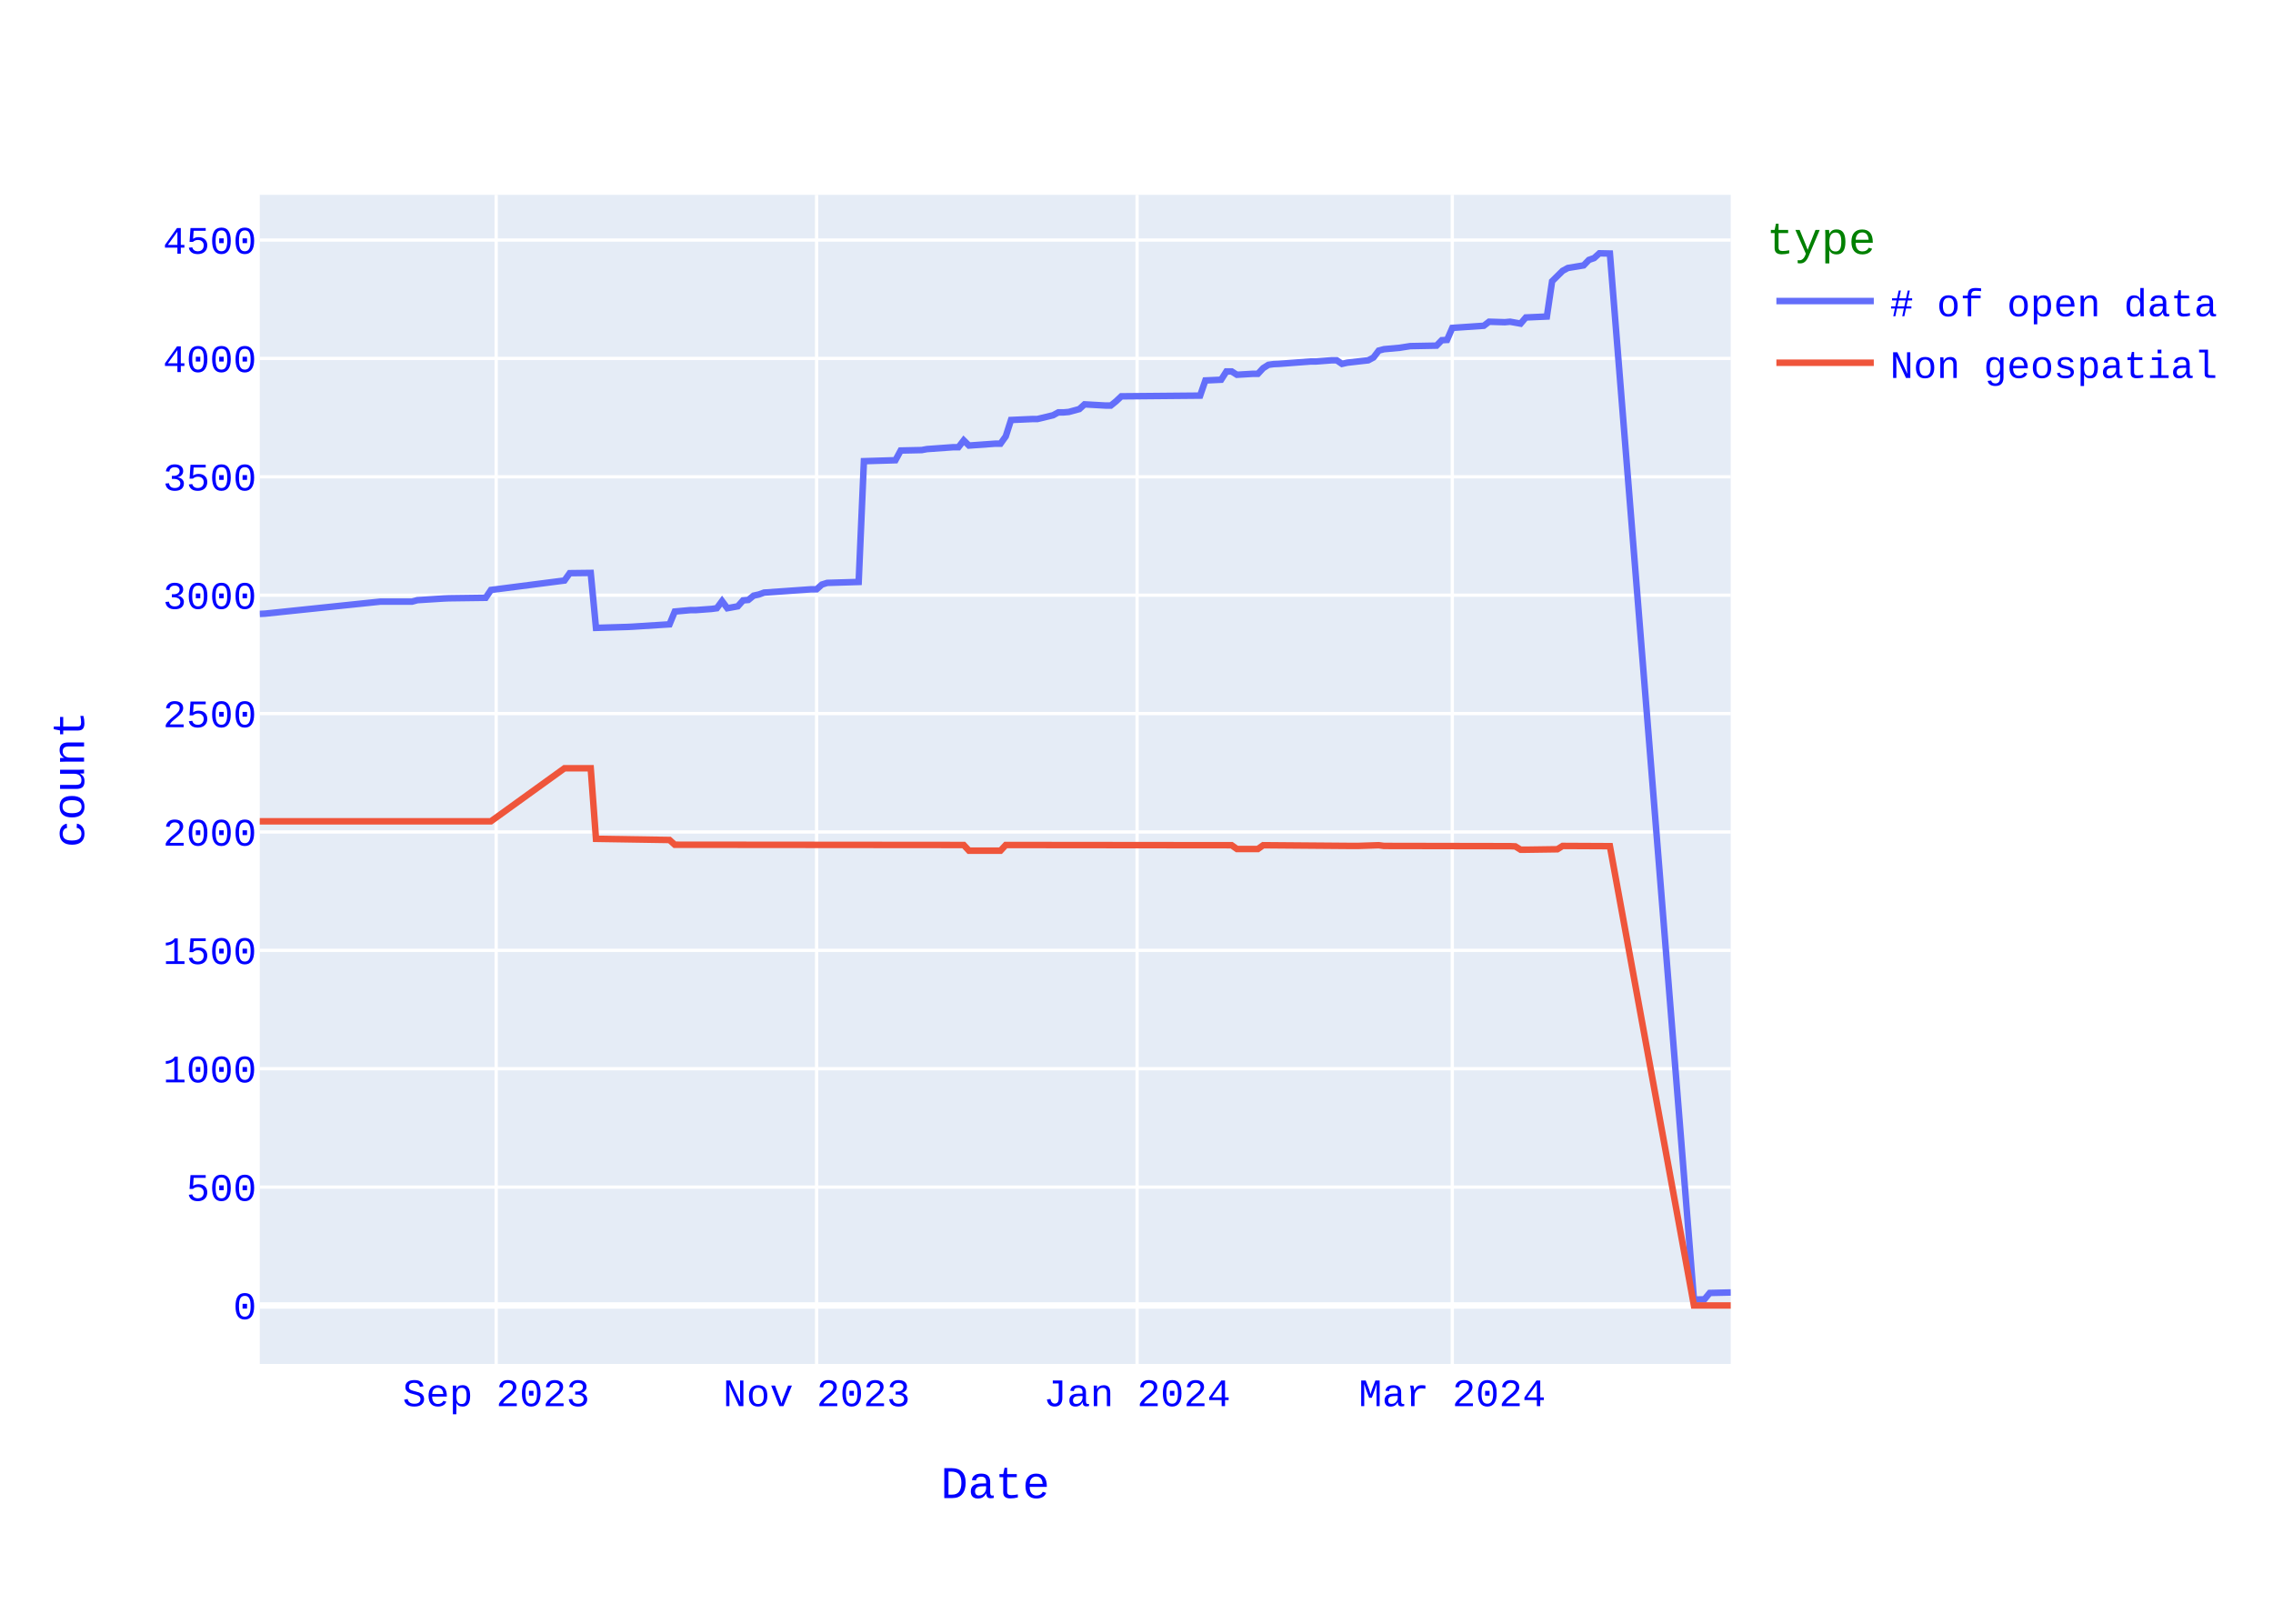
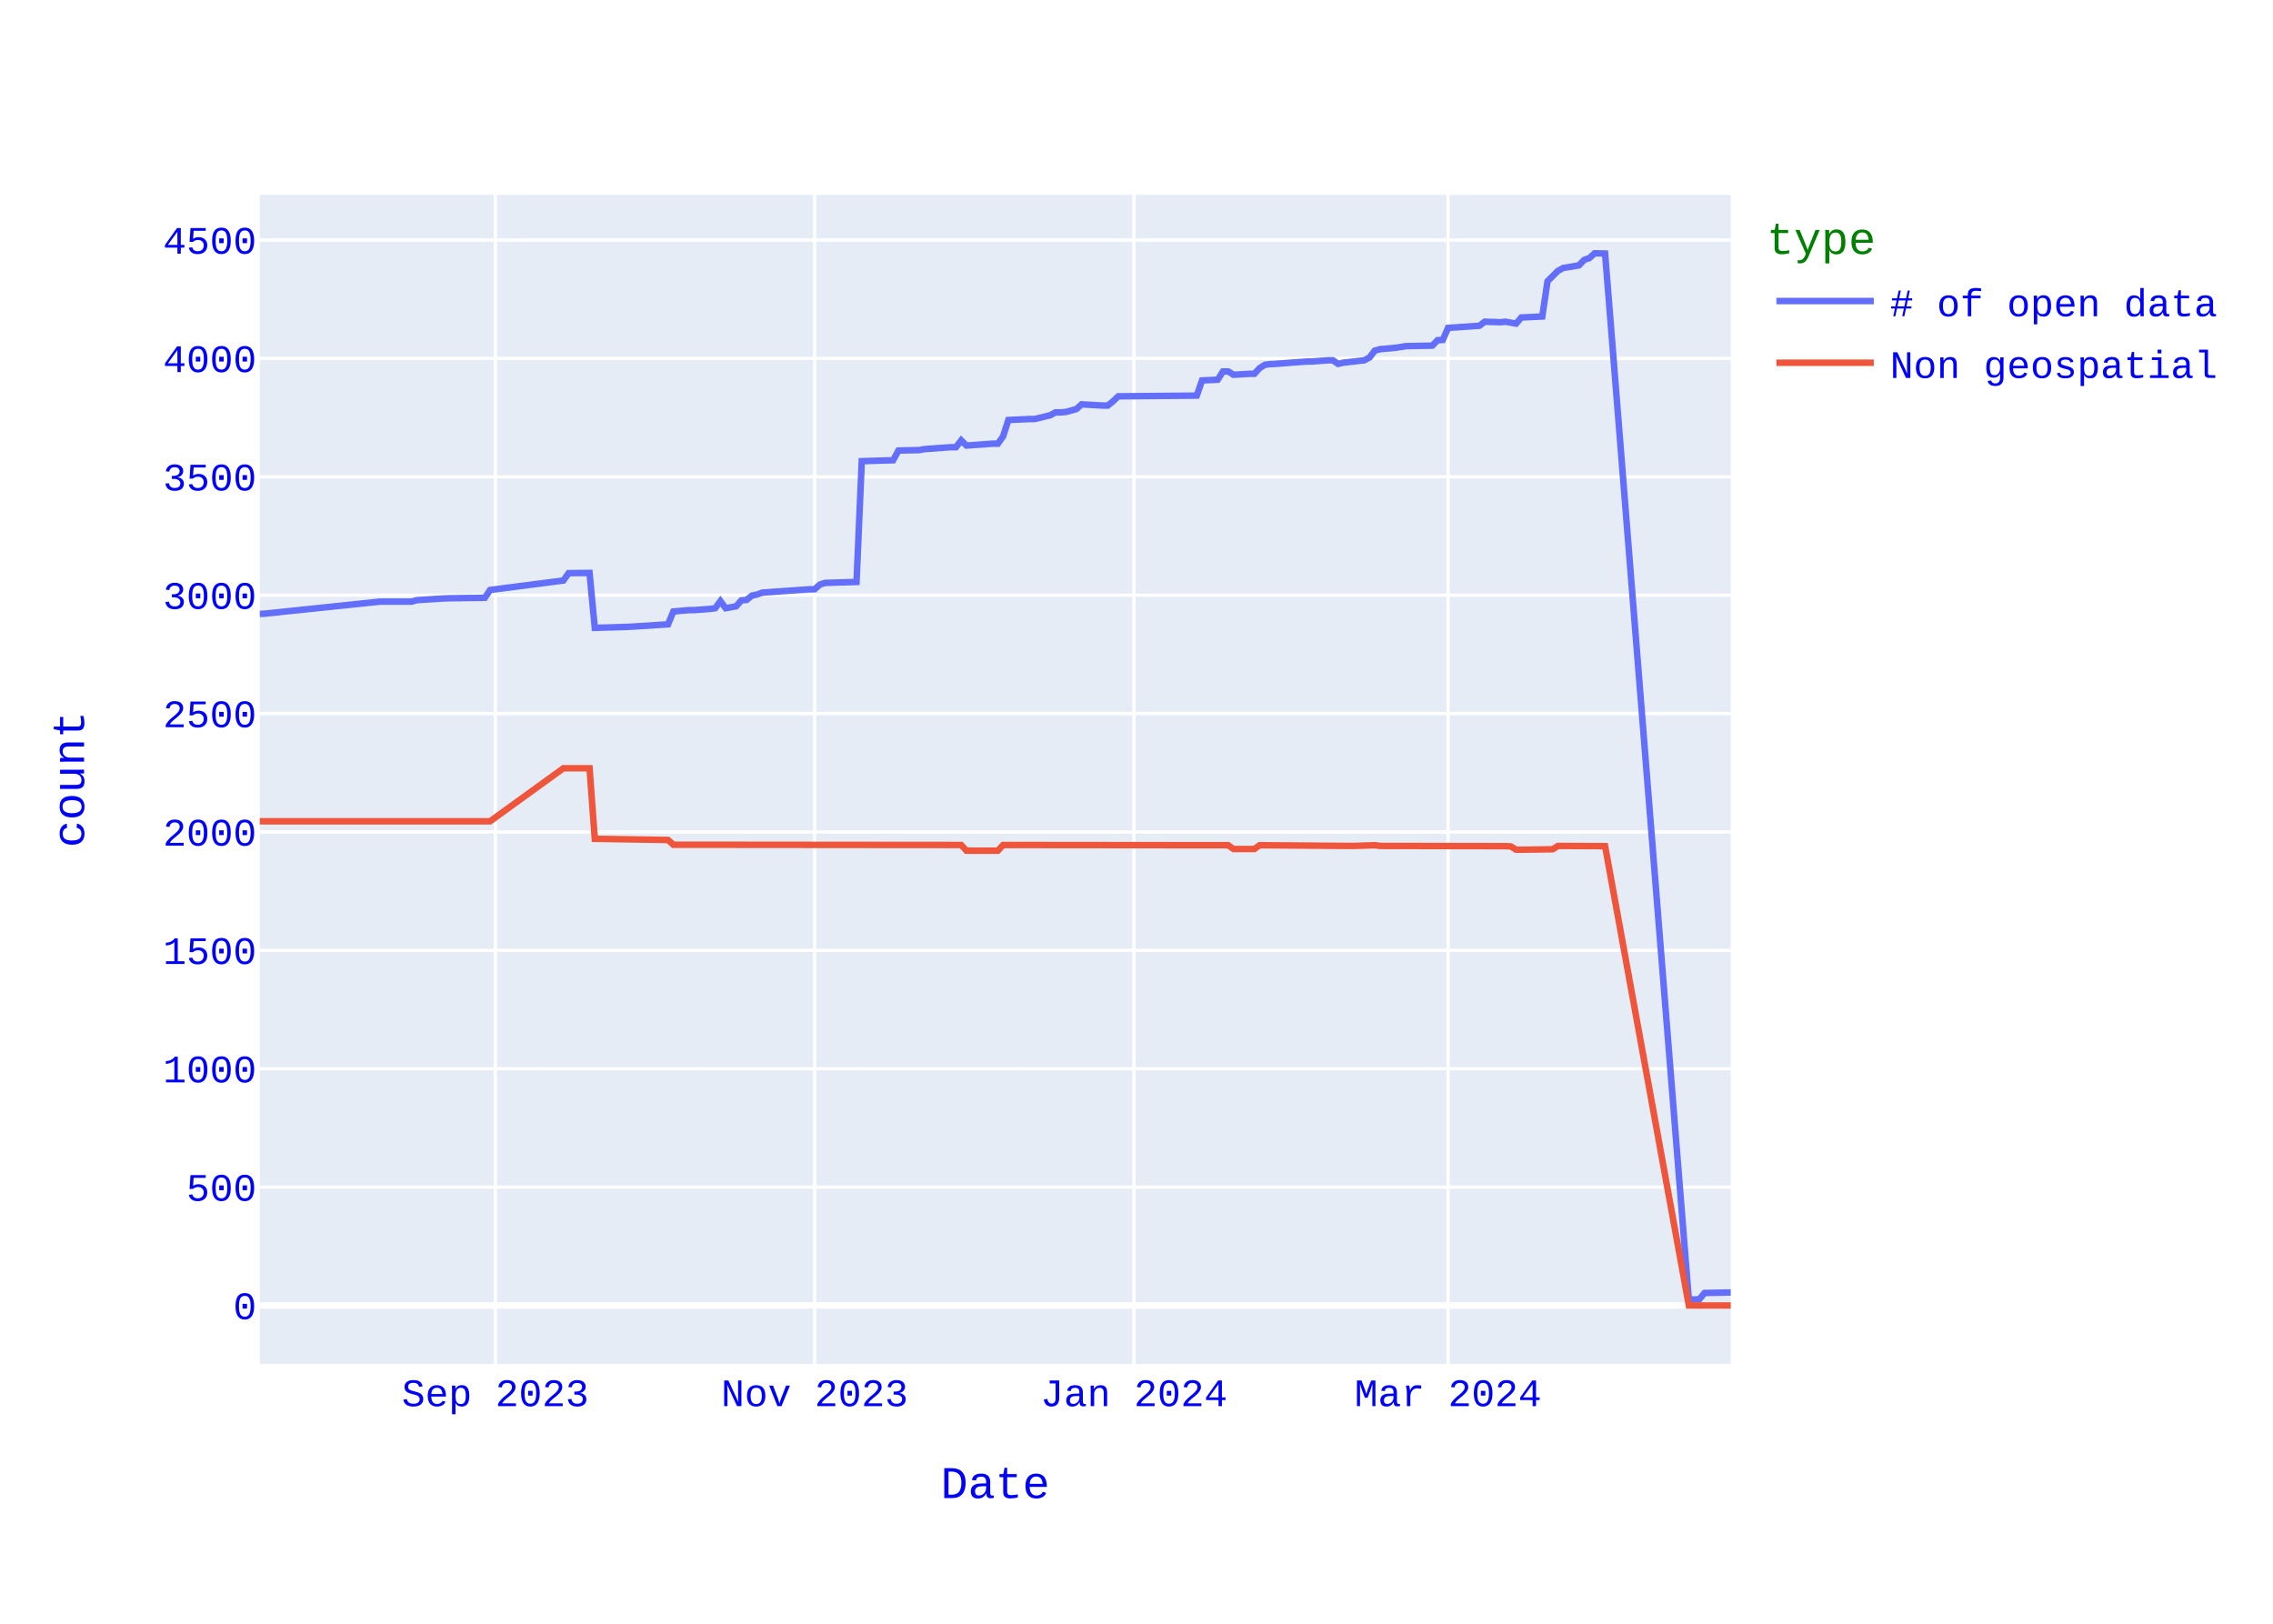
<svg xmlns="http://www.w3.org/2000/svg" class="main-svg" width="700" height="500" style="" viewBox="0 0 700 500">
  <rect x="0" y="0" width="700" height="500" style="fill: rgb(255, 255, 255); fill-opacity: 1;" />
-   <defs id="defs-8bbb84">
+   <defs id="defs-0b3e8c">
    <g class="clips">
-       <clipPath id="clip8bbb84xyplot" class="plotclip">
+       <clipPath id="clip0b3e8cxyplot" class="plotclip">
        <rect width="453" height="360" />
      </clipPath>
-       <clipPath class="axesclip" id="clip8bbb84x">
+       <clipPath class="axesclip" id="clip0b3e8cx">
        <rect x="80" y="0" width="453" height="500" />
      </clipPath>
-       <clipPath class="axesclip" id="clip8bbb84y">
+       <clipPath class="axesclip" id="clip0b3e8cy">
        <rect x="0" y="60" width="700" height="360" />
      </clipPath>
-       <clipPath class="axesclip" id="clip8bbb84xy">
+       <clipPath class="axesclip" id="clip0b3e8cxy">
        <rect x="80" y="60" width="453" height="360" />
      </clipPath>
    </g>
    <g class="gradients" />
    <g class="patterns" />
  </defs>
  <g class="bglayer">
    <rect class="bg" x="80" y="60" width="453" height="360" style="fill: rgb(229, 236, 246); fill-opacity: 1; stroke-width: 0;" />
  </g>
  <g class="layer-below">
    <g class="imagelayer" />
    <g class="shapelayer" />
  </g>
  <g class="cartesianlayer">
    <g class="subplot xy">
      <g class="layer-subplot">
        <g class="shapelayer" />
        <g class="imagelayer" />
      </g>
      <g class="minor-gridlayer">
        <g class="x" />
        <g class="y" />
      </g>
      <g class="gridlayer">
        <g class="x">
-           <path class="xgrid crisp" transform="translate(152.8,0)" d="M0,60v360" style="stroke: rgb(255, 255, 255); stroke-opacity: 1; stroke-width: 1px;" />
-           <path class="xgrid crisp" transform="translate(251.49,0)" d="M0,60v360" style="stroke: rgb(255, 255, 255); stroke-opacity: 1; stroke-width: 1px;" />
-           <path class="xgrid crisp" transform="translate(350.18,0)" d="M0,60v360" style="stroke: rgb(255, 255, 255); stroke-opacity: 1; stroke-width: 1px;" />
-           <path class="xgrid crisp" transform="translate(447.25,0)" d="M0,60v360" style="stroke: rgb(255, 255, 255); stroke-opacity: 1; stroke-width: 1px;" />
+           <path class="xgrid crisp" transform="translate(152.54,0)" d="M0,60v360" style="stroke: rgb(255, 255, 255); stroke-opacity: 1; stroke-width: 1px;" />
+           <path class="xgrid crisp" transform="translate(250.88,0)" d="M0,60v360" style="stroke: rgb(255, 255, 255); stroke-opacity: 1; stroke-width: 1px;" />
+           <path class="xgrid crisp" transform="translate(349.22,0)" d="M0,60v360" style="stroke: rgb(255, 255, 255); stroke-opacity: 1; stroke-width: 1px;" />
+           <path class="xgrid crisp" transform="translate(445.95,0)" d="M0,60v360" style="stroke: rgb(255, 255, 255); stroke-opacity: 1; stroke-width: 1px;" />
        </g>
        <g class="y">
          <path class="ygrid crisp" transform="translate(0,365.55)" d="M80,0h453" style="stroke: rgb(255, 255, 255); stroke-opacity: 1; stroke-width: 1px;" />
          <path class="ygrid crisp" transform="translate(0,329.09)" d="M80,0h453" style="stroke: rgb(255, 255, 255); stroke-opacity: 1; stroke-width: 1px;" />
          <path class="ygrid crisp" transform="translate(0,292.64)" d="M80,0h453" style="stroke: rgb(255, 255, 255); stroke-opacity: 1; stroke-width: 1px;" />
          <path class="ygrid crisp" transform="translate(0,256.19)" d="M80,0h453" style="stroke: rgb(255, 255, 255); stroke-opacity: 1; stroke-width: 1px;" />
          <path class="ygrid crisp" transform="translate(0,219.73)" d="M80,0h453" style="stroke: rgb(255, 255, 255); stroke-opacity: 1; stroke-width: 1px;" />
          <path class="ygrid crisp" transform="translate(0,183.28)" d="M80,0h453" style="stroke: rgb(255, 255, 255); stroke-opacity: 1; stroke-width: 1px;" />
          <path class="ygrid crisp" transform="translate(0,146.82)" d="M80,0h453" style="stroke: rgb(255, 255, 255); stroke-opacity: 1; stroke-width: 1px;" />
          <path class="ygrid crisp" transform="translate(0,110.37)" d="M80,0h453" style="stroke: rgb(255, 255, 255); stroke-opacity: 1; stroke-width: 1px;" />
          <path class="ygrid crisp" transform="translate(0,73.92)" d="M80,0h453" style="stroke: rgb(255, 255, 255); stroke-opacity: 1; stroke-width: 1px;" />
        </g>
      </g>
      <g class="zerolinelayer">
        <path class="yzl zl crisp" transform="translate(0,402)" d="M80,0h453" style="stroke: rgb(255, 255, 255); stroke-opacity: 1; stroke-width: 2px;" />
      </g>
      <path class="xlines-below" />
      <path class="ylines-below" />
      <g class="overlines-below" />
      <g class="xaxislayer-below" />
      <g class="yaxislayer-below" />
      <g class="overaxes-below" />
-       <g class="plot" transform="translate(80,60)" clip-path="url(#clip8bbb84xyplot)">
+       <g class="plot" transform="translate(80,60)" clip-path="url(#clip0b3e8cxyplot)">
        <g class="scatterlayer mlayer">
-           <g class="trace scatter tracec22959" style="stroke-miterlimit: 2; opacity: 1;">
+           <g class="trace scatter trace7a0ac0" style="stroke-miterlimit: 2; opacity: 1;">
            <g class="fills" />
            <g class="errorbars" />
            <g class="lines">
-               <path class="js-line" d="M453,337.99L446.53,338.14L444.91,340.1L441.67,340.18L415.79,18.07L412.55,18L410.94,19.46L409.32,20.04L407.7,21.72L402.85,22.52L401.23,23.4L397.99,26.6L396.38,37.47L389.9,37.76L388.29,39.65L385.05,39.07L383.43,39.22L378.58,39.07L376.96,40.31L367.25,40.97L365.64,44.68L364.02,44.76L362.4,46.43L354.31,46.58L351.07,47.09L346.22,47.53L344.6,47.96L342.99,50.08L341.37,50.95L334.9,51.68L333.28,52.05L331.66,50.95L330.04,50.95L325.19,51.32L323.57,51.32L313.86,52.05L312.25,52.12L310.63,52.34L309.01,53.36L307.39,55.11L305.77,55.11L300.92,55.4L299.3,54.38L297.69,54.38L296.07,56.93L291.21,57.15L289.6,61.82L265.33,62.04L263.71,63.57L262.09,64.88L260.47,64.88L254,64.51L252.39,65.97L249.15,66.85L247.53,66.99L245.91,66.99L244.3,67.87L239.44,69.04L237.82,69.04L231.35,69.33L229.74,74.36L228.12,76.62L226.5,76.62L218.41,77.2L216.79,75.6L215.17,77.71L213.56,77.71L205.47,78.29L203.85,78.59L197.38,78.73L195.76,81.72L186.05,82.01L184.44,119.2L174.73,119.49L173.11,120L171.49,121.46L169.88,121.46L155.31,122.48L153.7,123.06L152.08,123.42L150.46,124.74L148.84,124.88L147.22,126.7L143.99,127.29L142.37,125.1L140.75,127.29L139.14,127.51L134.28,127.87L132.66,127.87L127.81,128.31L126.19,132.25L114.87,132.97L113.25,133.05L103.54,133.34L101.92,116.42L95.45,116.5L93.84,118.76L71.19,121.67L69.57,124.08L58.24,124.23L56.63,124.3L48.54,124.81L46.92,125.25L37.21,125.25L1.62,128.96L0,129.04" style="vector-effect: none; fill: none; stroke: rgb(99, 110, 250); stroke-opacity: 1; stroke-width: 2px; opacity: 1;" />
+               <path class="js-line" d="M453,337.99L444.94,338.14L443.33,340.1L440.1,340.18L414.31,18.07L411.09,18L409.47,19.46L407.86,20.04L406.25,21.72L401.41,22.52L399.8,23.4L396.58,26.6L394.96,37.47L388.52,37.76L386.9,39.65L383.68,39.07L382.07,39.22L377.23,39.07L375.62,40.31L365.95,40.97L364.33,44.68L362.72,44.76L361.11,46.43L353.05,46.58L349.83,47.09L344.99,47.53L343.38,47.96L341.77,50.08L340.15,50.95L333.7,51.68L332.09,52.05L330.48,50.95L328.87,50.95L324.03,51.32L322.42,51.32L312.75,52.05L311.14,52.12L309.52,52.34L307.91,53.36L306.3,55.11L304.69,55.11L299.85,55.4L298.24,54.38L296.63,54.38L295.01,56.93L290.18,57.15L288.57,61.82L264.38,62.04L262.77,63.57L261.16,64.88L259.55,64.88L253.1,64.51L251.49,65.97L248.26,66.85L246.65,66.99L245.04,66.99L243.43,67.87L238.59,69.04L236.98,69.04L230.53,69.33L228.92,74.36L227.31,76.62L225.69,76.62L217.63,77.2L216.02,75.6L214.41,77.71L212.8,77.71L204.74,78.29L203.12,78.59L196.68,78.73L195.06,81.72L185.39,82.01L183.78,119.2L174.11,119.49L172.49,120L170.88,121.46L169.27,121.46L154.76,122.48L153.15,123.06L151.54,123.42L149.93,124.74L148.31,124.88L146.7,126.7L143.48,127.29L141.86,125.1L140.25,127.29L138.64,127.51L133.8,127.87L132.19,127.87L127.36,128.31L125.74,132.25L114.46,132.97L112.85,133.05L103.17,133.34L101.56,116.42L95.11,116.5L93.5,118.76L70.93,121.67L69.32,124.08L58.04,124.23L56.42,124.3L48.36,124.81L46.75,125.25L37.08,125.25L1.61,128.96L0,129.04" style="vector-effect: none; fill: none; stroke: rgb(99, 110, 250); stroke-opacity: 1; stroke-width: 2px; opacity: 1;" />
            </g>
            <g class="points" />
            <g class="text" />
          </g>
-           <g class="trace scatter trace0f7625" style="stroke-miterlimit: 2; opacity: 1;">
+           <g class="trace scatter trace82287a" style="stroke-miterlimit: 2; opacity: 1;">
            <g class="fills" />
            <g class="errorbars" />
            <g class="lines">
-               <path class="js-line" d="M453,342L441.67,342L415.79,200.56L401.23,200.49L399.61,201.51L389.9,201.65L388.29,201.65L386.67,200.63L385.05,200.56L346.22,200.49L344.6,200.27L338.13,200.49L336.51,200.49L309.01,200.27L307.39,201.43L300.92,201.43L299.3,200.27L229.74,200.2L228.12,201.95L218.41,201.95L216.79,200.2L127.81,200.12L126.19,198.66L103.54,198.3L101.92,176.57L93.84,176.57L71.19,192.9L0,192.9" style="vector-effect: none; fill: none; stroke: rgb(239, 85, 59); stroke-opacity: 1; stroke-width: 2px; opacity: 1;" />
+               <path class="js-line" d="M453,342L440.1,342L414.31,200.56L399.8,200.49L398.19,201.51L388.52,201.65L386.9,201.65L385.29,200.63L383.68,200.56L344.99,200.49L343.38,200.27L336.93,200.49L335.32,200.49L307.91,200.27L306.3,201.43L299.85,201.43L298.24,200.27L228.92,200.2L227.31,201.95L217.63,201.95L216.02,200.2L127.36,200.12L125.74,198.66L103.17,198.3L101.56,176.57L93.5,176.57L70.93,192.9L0,192.9" style="vector-effect: none; fill: none; stroke: rgb(239, 85, 59); stroke-opacity: 1; stroke-width: 2px; opacity: 1;" />
            </g>
            <g class="points" />
            <g class="text" />
          </g>
        </g>
      </g>
      <g class="overplot" />
      <path class="xlines-above crisp" d="M0,0" style="fill: none;" />
      <path class="ylines-above crisp" d="M0,0" style="fill: none;" />
      <g class="overlines-above" />
      <g class="xaxislayer-above">
        <g class="xtick">
-           <text text-anchor="middle" x="0" y="433" transform="translate(152.8,0)" style="font-family: 'Courier New'; font-size: 12px; fill: rgb(0, 0, 255); fill-opacity: 1; white-space: pre; opacity: 1;">Sep 2023</text>
-         </g>
-         <g class="xtick">
-           <text text-anchor="middle" x="0" y="433" style="font-family: 'Courier New'; font-size: 12px; fill: rgb(0, 0, 255); fill-opacity: 1; white-space: pre; opacity: 1;" transform="translate(251.49,0)">Nov 2023</text>
-         </g>
-         <g class="xtick">
-           <text text-anchor="middle" x="0" y="433" style="font-family: 'Courier New'; font-size: 12px; fill: rgb(0, 0, 255); fill-opacity: 1; white-space: pre; opacity: 1;" transform="translate(350.18,0)">Jan 2024</text>
-         </g>
-         <g class="xtick">
-           <text text-anchor="middle" x="0" y="433" style="font-family: 'Courier New'; font-size: 12px; fill: rgb(0, 0, 255); fill-opacity: 1; white-space: pre; opacity: 1;" transform="translate(447.25,0)">Mar 2024</text>
+           <text text-anchor="middle" x="0" y="433" transform="translate(152.54,0)" style="font-family: 'Courier New'; font-size: 12px; fill: rgb(0, 0, 255); fill-opacity: 1; white-space: pre; opacity: 1;">Sep 2023</text>
+         </g>
+         <g class="xtick">
+           <text text-anchor="middle" x="0" y="433" style="font-family: 'Courier New'; font-size: 12px; fill: rgb(0, 0, 255); fill-opacity: 1; white-space: pre; opacity: 1;" transform="translate(250.88,0)">Nov 2023</text>
+         </g>
+         <g class="xtick">
+           <text text-anchor="middle" x="0" y="433" style="font-family: 'Courier New'; font-size: 12px; fill: rgb(0, 0, 255); fill-opacity: 1; white-space: pre; opacity: 1;" transform="translate(349.22,0)">Jan 2024</text>
+         </g>
+         <g class="xtick">
+           <text text-anchor="middle" x="0" y="433" style="font-family: 'Courier New'; font-size: 12px; fill: rgb(0, 0, 255); fill-opacity: 1; white-space: pre; opacity: 1;" transform="translate(445.95,0)">Mar 2024</text>
        </g>
      </g>
      <g class="yaxislayer-above">
        <g class="ytick">
          <text text-anchor="end" x="79" y="4.2" transform="translate(0,402)" style="font-family: 'Courier New'; font-size: 12px; fill: rgb(0, 0, 255); fill-opacity: 1; white-space: pre; opacity: 1;">0</text>
        </g>
        <g class="ytick">
          <text text-anchor="end" x="79" y="4.2" style="font-family: 'Courier New'; font-size: 12px; fill: rgb(0, 0, 255); fill-opacity: 1; white-space: pre; opacity: 1;" transform="translate(0,365.55)">500</text>
        </g>
        <g class="ytick">
          <text text-anchor="end" x="79" y="4.2" style="font-family: 'Courier New'; font-size: 12px; fill: rgb(0, 0, 255); fill-opacity: 1; white-space: pre; opacity: 1;" transform="translate(0,329.09)">1000</text>
        </g>
        <g class="ytick">
          <text text-anchor="end" x="79" y="4.2" style="font-family: 'Courier New'; font-size: 12px; fill: rgb(0, 0, 255); fill-opacity: 1; white-space: pre; opacity: 1;" transform="translate(0,292.64)">1500</text>
        </g>
        <g class="ytick">
          <text text-anchor="end" x="79" y="4.2" style="font-family: 'Courier New'; font-size: 12px; fill: rgb(0, 0, 255); fill-opacity: 1; white-space: pre; opacity: 1;" transform="translate(0,256.19)">2000</text>
        </g>
        <g class="ytick">
          <text text-anchor="end" x="79" y="4.2" style="font-family: 'Courier New'; font-size: 12px; fill: rgb(0, 0, 255); fill-opacity: 1; white-space: pre; opacity: 1;" transform="translate(0,219.73)">2500</text>
        </g>
        <g class="ytick">
          <text text-anchor="end" x="79" y="4.2" style="font-family: 'Courier New'; font-size: 12px; fill: rgb(0, 0, 255); fill-opacity: 1; white-space: pre; opacity: 1;" transform="translate(0,183.28)">3000</text>
        </g>
        <g class="ytick">
          <text text-anchor="end" x="79" y="4.2" style="font-family: 'Courier New'; font-size: 12px; fill: rgb(0, 0, 255); fill-opacity: 1; white-space: pre; opacity: 1;" transform="translate(0,146.82)">3500</text>
        </g>
        <g class="ytick">
          <text text-anchor="end" x="79" y="4.2" style="font-family: 'Courier New'; font-size: 12px; fill: rgb(0, 0, 255); fill-opacity: 1; white-space: pre; opacity: 1;" transform="translate(0,110.37)">4000</text>
        </g>
        <g class="ytick">
          <text text-anchor="end" x="79" y="4.2" style="font-family: 'Courier New'; font-size: 12px; fill: rgb(0, 0, 255); fill-opacity: 1; white-space: pre; opacity: 1;" transform="translate(0,73.92)">4500</text>
        </g>
      </g>
      <g class="overaxes-above" />
    </g>
  </g>
  <g class="polarlayer" />
  <g class="smithlayer" />
  <g class="ternarylayer" />
  <g class="geolayer" />
  <g class="funnelarealayer" />
  <g class="pielayer" />
  <g class="iciclelayer" />
  <g class="treemaplayer" />
  <g class="sunburstlayer" />
  <g class="glimages" />
-   <defs id="topdefs-8bbb84">
+   <defs id="topdefs-0b3e8c">
    <g class="clips" />
-     <clipPath id="legend8bbb84">
+     <clipPath id="legend0b3e8c">
      <rect width="146" height="67" x="0" y="0" />
    </clipPath>
  </defs>
  <g class="layer-above">
    <g class="imagelayer" />
    <g class="shapelayer" />
  </g>
  <g class="infolayer">
    <g class="legend" pointer-events="all" transform="translate(542.06,60)">
      <rect class="bg" shape-rendering="crispEdges" style="stroke: rgb(68, 68, 68); stroke-opacity: 1; fill: rgb(255, 255, 255); fill-opacity: 1; stroke-width: 0px;" width="146" height="67" x="0" y="0" />
-       <g class="scrollbox" transform="" clip-path="url(#legend8bbb84)">
+       <g class="scrollbox" transform="" clip-path="url(#legend0b3e8c)">
        <text class="legendtitletext" text-anchor="start" x="2" y="18.2" style="font-family: 'Courier New'; font-size: 14px; fill: rgb(0, 128, 0); fill-opacity: 1; white-space: pre;">type</text>
        <g class="groups" transform="">
          <g class="traces" transform="translate(0,32.7)" style="opacity: 1;">
            <text class="legendtext" text-anchor="start" x="40" y="4.68" style="font-family: 'Courier New'; font-size: 12px; fill: rgb(0, 0, 255); fill-opacity: 1; white-space: pre;"># of open data</text>
            <g class="layers" style="opacity: 1;">
              <g class="legendfill" />
              <g class="legendlines">
                <path class="js-line" d="M5,0h30" style="fill: none; stroke: rgb(99, 110, 250); stroke-opacity: 1; stroke-width: 2px;" />
              </g>
              <g class="legendsymbols">
                <g class="legendpoints" />
              </g>
            </g>
            <rect class="legendtoggle" x="0" y="-9.5" width="140.828" height="19" style="fill: rgb(0, 0, 0); fill-opacity: 0;" />
          </g>
        </g>
        <g class="groups" transform="">
          <g class="traces" transform="translate(0,51.7)" style="opacity: 1;">
            <text class="legendtext" text-anchor="start" x="40" y="4.68" style="font-family: 'Courier New'; font-size: 12px; fill: rgb(0, 0, 255); fill-opacity: 1; white-space: pre;">Non geospatial</text>
            <g class="layers" style="opacity: 1;">
              <g class="legendfill" />
              <g class="legendlines">
                <path class="js-line" d="M5,0h30" style="fill: none; stroke: rgb(239, 85, 59); stroke-opacity: 1; stroke-width: 2px;" />
              </g>
              <g class="legendsymbols">
                <g class="legendpoints" />
              </g>
            </g>
            <rect class="legendtoggle" x="0" y="-9.5" width="140.828" height="19" style="fill: rgb(0, 0, 0); fill-opacity: 0;" />
          </g>
        </g>
      </g>
      <rect class="scrollbar" rx="20" ry="3" width="0" height="0" style="fill: rgb(128, 139, 164); fill-opacity: 1;" x="0" y="0" />
    </g>
    <g class="g-gtitle" />
    <g class="g-xtitle">
      <text class="xtitle" x="306.5" y="461.3" text-anchor="middle" style="font-family: 'Courier New'; font-size: 14px; fill: rgb(0, 0, 255); opacity: 1; font-weight: normal; white-space: pre;">Date</text>
    </g>
    <g class="g-ytitle">
      <text class="ytitle" transform="rotate(-90,25.8875,240)" x="25.888" y="240" text-anchor="middle" style="font-family: 'Courier New'; font-size: 14px; fill: rgb(0, 0, 255); opacity: 1; font-weight: normal; white-space: pre;">count</text>
    </g>
  </g>
</svg>
